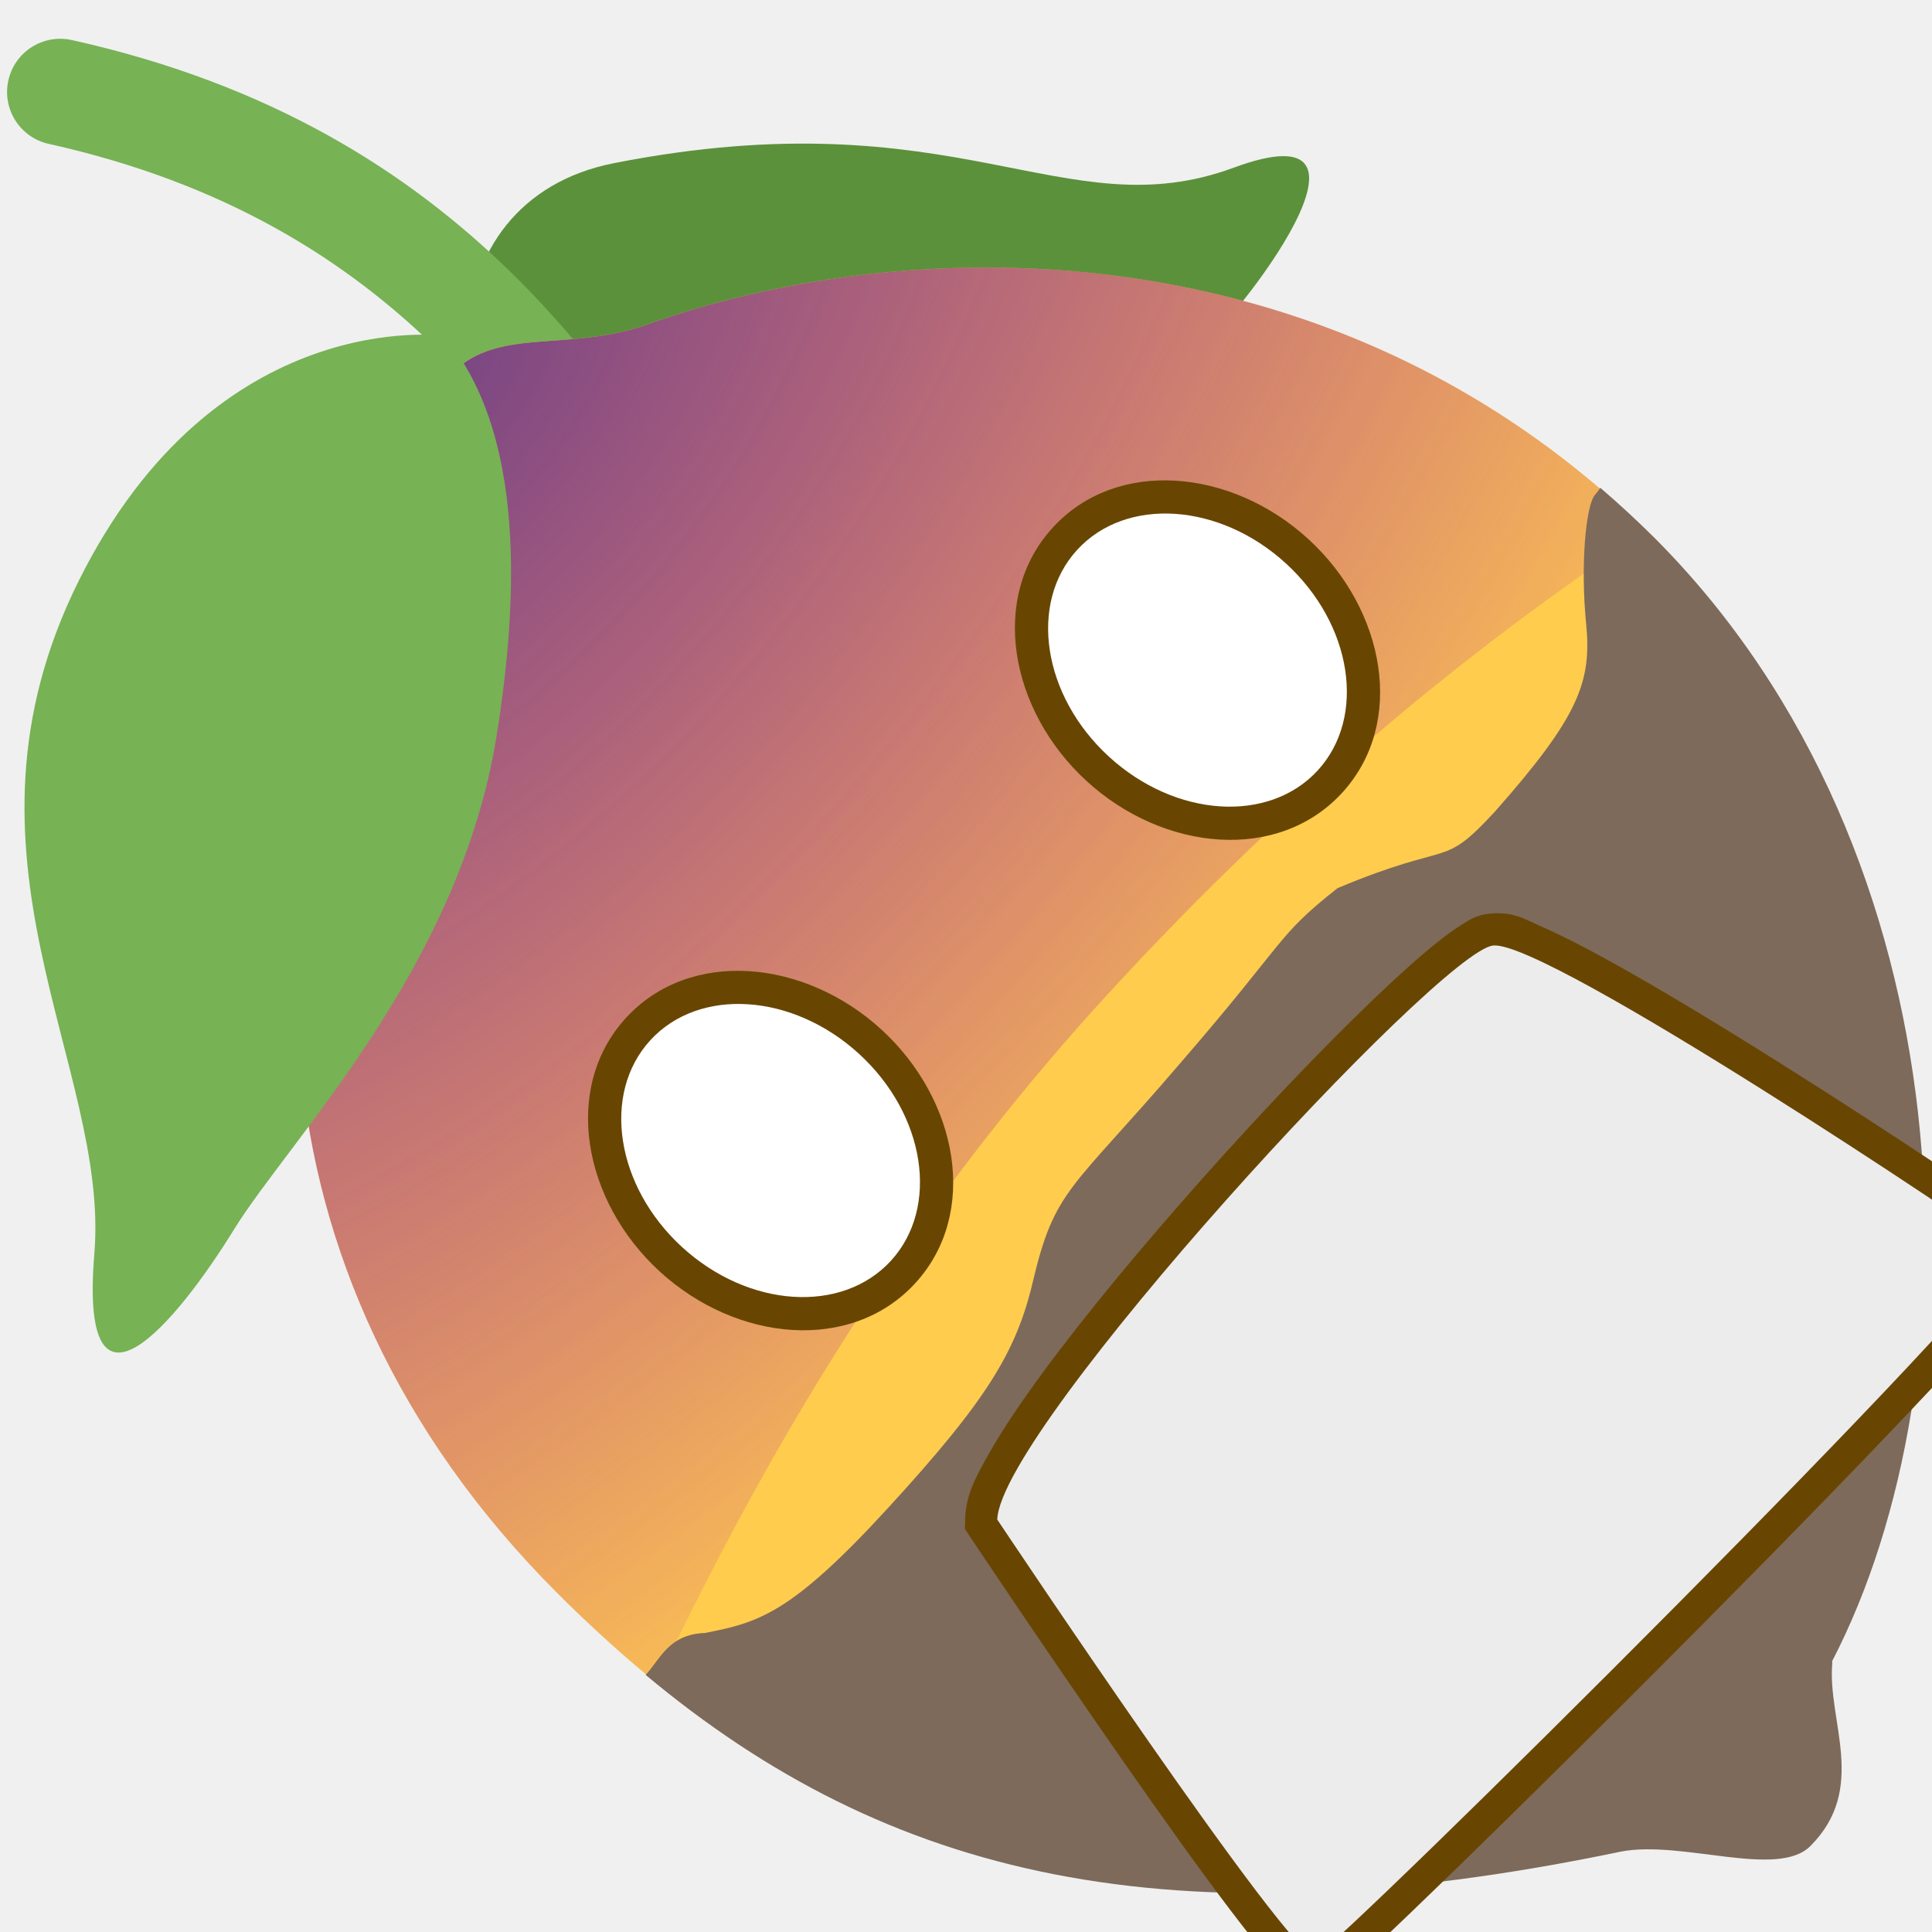
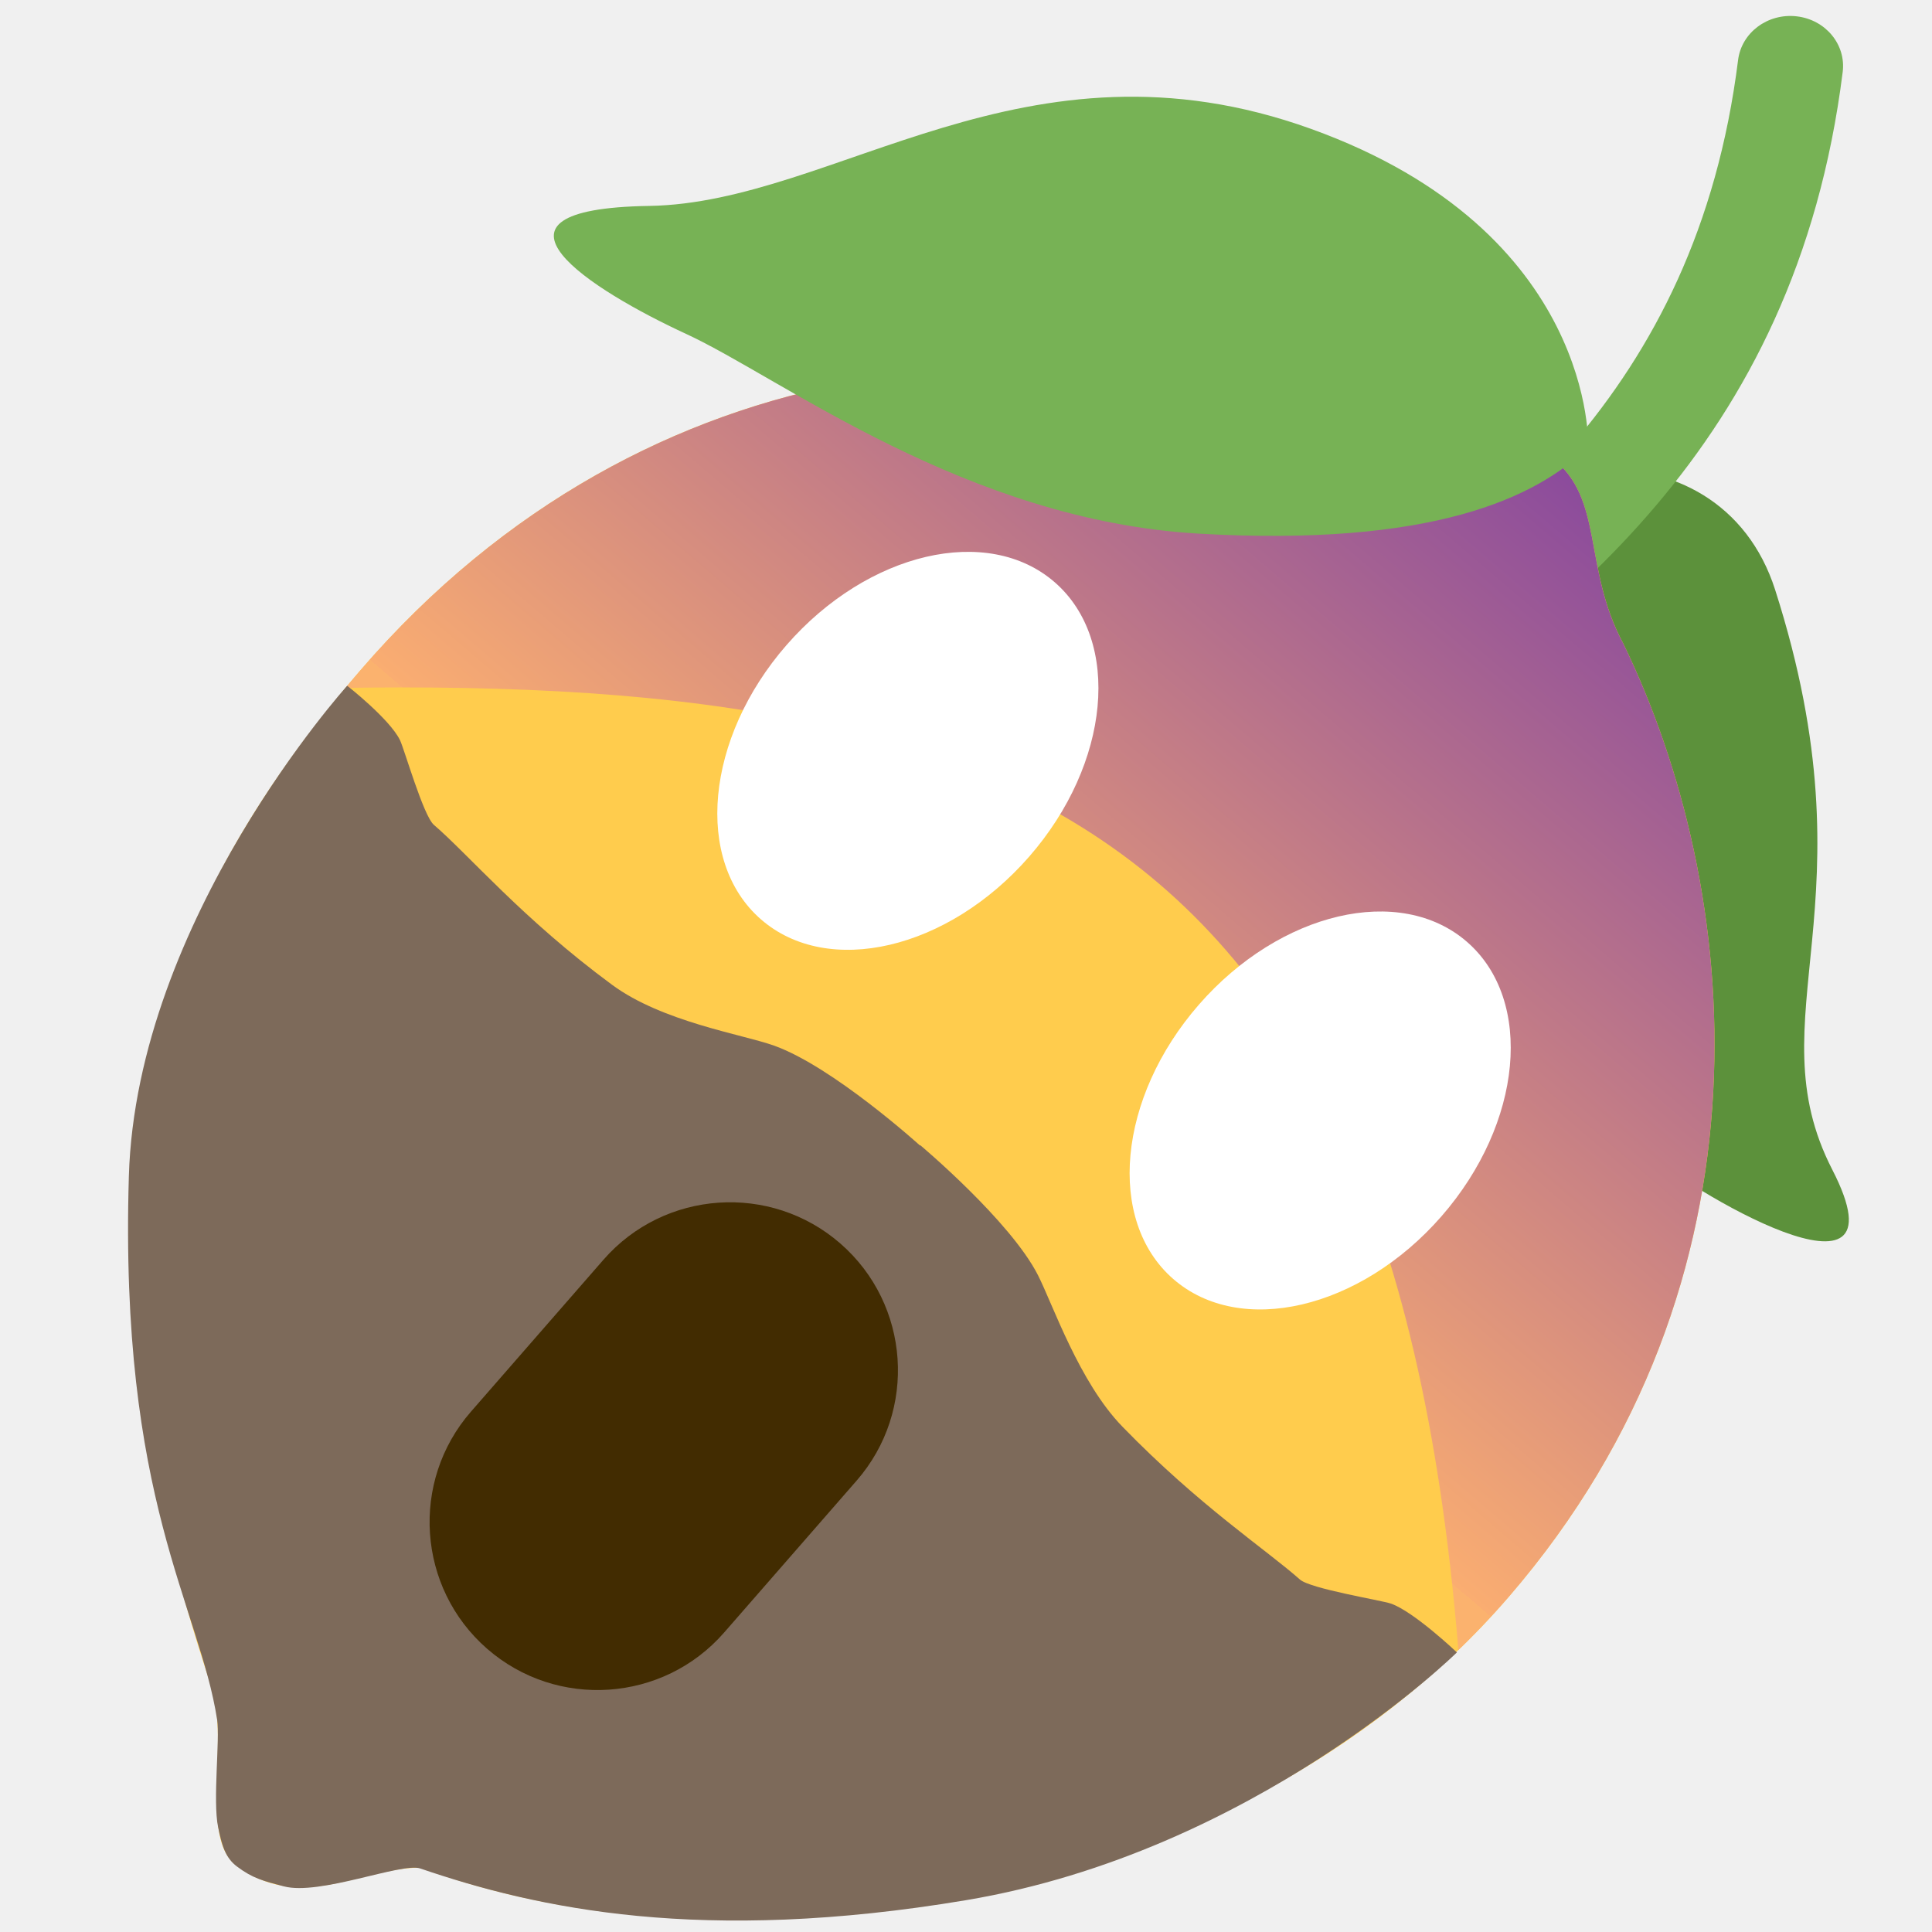
- <svg xmlns="http://www.w3.org/2000/svg" xmlns:xlink="http://www.w3.org/1999/xlink" width="256" height="256" viewBox="0 0 67.733 67.733" version="1.1" id="svg8">
-   <defs id="defs2">
-     <linearGradient id="linearGradient1043">
-       <stop style="stop-color:#6c3a88;stop-opacity:0.921" offset="0" id="stop1039" />
-       <stop style="stop-color:#af00af;stop-opacity:0;" offset="1" id="stop1041" />
+ <svg xmlns="http://www.w3.org/2000/svg" width="100%" height="100%" viewBox="0 0 255 255" version="1.1" xml:space="preserve" style="fill-rule:evenodd;clip-rule:evenodd;stroke-linejoin:round;stroke-miterlimit:2;">
+   <g transform="matrix(1,0,0,1,-285.333,-670.162)">
+     <g id="lemoncette">
+         </g>
+     <g id="lemon_final" transform="matrix(1.0119,0,0,1.00131,-3.72972,670.5)">
+       <rect x="285.662" y="-0.338" width="252" height="254.667" style="fill:none;" />
+       <g transform="matrix(1.05178,0.0692305,-0.0660886,1.0254,296.314,-12.5945)">
+         <g transform="matrix(0.149271,0.896737,-0.912882,0.151959,225.357,-3.03644)">
+           <g transform="matrix(7.04762,0,0,7.04762,0.500558,1.45139)">
+             <path d="M11.405,3.339C17.885,2.064 19.858,4.604 23.06,3.423C26.262,2.242 23.153,6.243 22.315,6.931C21.475,7.619 14.174,11.74 11.008,10.229C7.842,8.718 7.826,4.043 11.405,3.339Z" style="fill:rgb(92,145,59);fill-rule:nonzero;" />
+           </g>
+           <g transform="matrix(7.04762,0,0,7.04762,0.500558,1.45139)">
+             <path d="M15.001,16C14.697,16 14.396,15.862 14.2,15.6C13.513,14.684 12.892,13.645 12.235,12.544C9.967,8.749 7.396,4.446 0.783,2.976C0.244,2.856 -0.096,2.322 0.024,1.783C0.144,1.243 0.678,0.905 1.217,1.024C8.671,2.68 11.599,7.581 13.952,11.519C14.582,12.573 15.176,13.568 15.8,14.4C16.132,14.842 16.042,15.469 15.6,15.8C15.42,15.935 15.21,16 15.001,16Z" style="fill:rgb(119,178,85);fill-rule:nonzero;" />
+           </g>
+           <g transform="matrix(7.04762,0,0,7.04762,0.500558,1.45139)">
+             <path d="M34.3,31.534C34.302,31.517 34.297,31.506 34.297,31.491C37.071,26.156 36.944,16.378 30.951,10.384C25.15,4.584 17.271,4.563 12.184,6.317C10.605,6.931 9.267,6.383 8.369,7.282C7.488,8.163 8.018,10.001 7.655,11.101C4.486,16.303 4.25,24.126 10.343,30.218C15.305,35.18 20.781,37.06 30.323,35.071C30.325,35.069 30.328,35.07 30.331,35.069C31.479,34.851 33.281,35.592 33.897,34.975C34.982,33.89 34.206,32.617 34.3,31.534Z" style="fill:rgb(255,204,77);fill-rule:nonzero;" />
+           </g>
+           <g transform="matrix(1.011,-0.899924,0.959623,0.97048,-415.757,369.101)">
+             <clipPath id="_clip1">
+               <path d="M421.796,241.297C421.866,241.238 421.888,241.178 421.943,241.121C451.786,230.052 487.163,191.848 486.918,148.093C486.673,105.747 457.538,78.577 432.247,67.863C424.142,64.806 421.19,58.089 414.565,58.474C408.069,58.848 403.296,67.769 397.917,70.77C367.096,79.967 337.541,109.371 337.798,153.849C338.004,190.074 351.414,216.162 394.084,241.285C394.099,241.284 394.106,241.298 394.121,241.305C399.176,244.41 403.141,253.467 407.687,253.202C415.687,252.742 417.477,245.157 421.796,241.297Z" clip-rule="nonzero" />
+             </clipPath>
+             <g clip-path="url(#_clip1)">
+               <path d="M332.215,161.329C386.332,111.133 426.999,94.002 492.465,161.412C533.046,203.198 467.265,24.988 412.382,22.662C367.678,20.768 289.771,200.698 332.215,161.329Z" style="fill:url(#_Linear2);" />
+             </g>
+           </g>
+           <g transform="matrix(7.04762,0,0,7.04762,0.500558,1.45139)">
+             <path d="M8.208,6.583C8.208,6.583 3.938,5.993 1.351,11.182C-1.236,16.37 1.933,20.307 1.641,23.835C1.348,27.365 3.207,25.1 4.262,23.39C5.317,21.68 8.492,18.495 9.2,14.121C9.907,9.745 9.13,7.663 8.208,6.583Z" style="fill:rgb(119,178,85);fill-rule:nonzero;" />
+           </g>
+         </g>
+         <g transform="matrix(0.825348,0.653224,-0.653224,0.825348,94.7371,-41.1212)">
+           <path d="M127.565,132.475L127.565,132.425C127.565,132.425 141.578,132.155 148.424,134.911C152.101,136.391 160.692,141.337 168.096,141.956C181.248,143.055 190.616,141.736 196.016,141.781C197.666,141.794 204.786,137.236 205.876,136.78C208.507,135.679 215.615,135.981 215.615,135.981C215.615,135.981 214.282,169.983 193.065,197.211C173.627,222.157 156.37,231.865 142.937,237.483C140.844,238.359 136.4,247.933 132.515,249.883C130.256,251.017 129.199,251.609 126.834,251.785C125.086,251.915 123.775,251.046 121.968,249.701C119.356,247.757 114.925,241.523 113.177,240.081C102.198,231.021 86.769,227.944 61.165,197.761C40.892,173.862 40.234,136.075 40.234,136.075C40.234,136.075 46.624,135.729 49.255,136.83C50.345,137.286 57.465,141.844 59.115,141.831C64.515,141.786 74.524,143.341 87.676,142.242C95.08,141.623 103.03,136.441 106.706,134.961C113.55,132.206 127.554,132.475 127.565,132.475Z" style="fill:rgb(125,106,90);" />
+         </g>
+       </g>
+       <g transform="matrix(3.30269,2.9113,-2.88082,3.33764,387.696,51.1065)">
+         <path d="M18,18C15.243,18 13,20.243 13,23L13,29C13,31.757 15.243,34 18,34C20.757,34 23,31.757 23,29L23,23C23,20.243 20.757,18 18,18Z" style="fill:rgb(66,44,1);fill-rule:nonzero;" />
+       </g>
+       <g id="reye" transform="matrix(0.911545,0.803522,-0.886599,1.02719,1676.43,-157.043)">
+         <ellipse cx="-596.209" cy="761.446" rx="17.358" ry="21.621" style="fill:white;" />
+       </g>
+       <g id="reye1" transform="matrix(0.911545,0.803522,-0.886599,1.02719,1622.65,-204.449)">
+         <ellipse cx="-596.209" cy="761.446" rx="17.358" ry="21.621" style="fill:white;" />
+       </g>
+     </g>
+   </g>
+   <defs>
+     <linearGradient id="_Linear2" x1="0" y1="0" x2="1" y2="0" gradientUnits="userSpaceOnUse" gradientTransform="matrix(-0.904691,-96,65.8322,-0.620393,415.961,151.625)">
+       <stop offset="0" style="stop-color:rgb(251,178,110);stop-opacity:1" />
+       <stop offset="0" style="stop-color:rgb(250,173,113);stop-opacity:1" />
+       <stop offset="1" style="stop-color:rgb(137,73,157);stop-opacity:1" />
    </linearGradient>
-     <clipPath clipPathUnits="userSpaceOnUse" id="clipPath849">
-       <path style="opacity:1;vector-effect:none;fill:#c287c5;fill-opacity:1;stroke:none;stroke-width:0.979;stroke-linecap:round;stroke-linejoin:round;stroke-miterlimit:4;stroke-dasharray:none;stroke-dashoffset:0;stroke-opacity:1;paint-order:stroke fill markers" id="ellipse851" transform="matrix(0.75614,-0.6544099,0.6260161,0.7798101,0,0)" ry="12.161" rx="16.728" cy="15.956" cx="1.255" />
-     </clipPath>
-     <clipPath clipPathUnits="userSpaceOnUse" id="clipPath875">
-       <path style="opacity:1;vector-effect:none;fill:#ff4dfa;fill-opacity:1;stroke:none;stroke-width:1.031;stroke-linecap:round;stroke-linejoin:round;stroke-miterlimit:4;stroke-dasharray:none;stroke-dashoffset:0;stroke-opacity:1;paint-order:stroke fill markers" d="M 39.144,2.276 C 42.993,6.584 33.06,5.472 20.665,18.992 8.27,32.513 9.811,48.216 6.378,29.637 5.252,23.107 -1.397,15.396 8.305,5.683 18.006,-4.029 35.296,-2.032 39.144,2.276 Z" id="path877" />
-     </clipPath>
-     <radialGradient xlink:href="#linearGradient1043" id="radialGradient1045" cx="7.347" cy="11.618" fx="7.347" fy="11.618" r="12.437" gradientTransform="matrix(-2.224116,2.625456,-1.422867,-1.205382,40.66933,2.125671)" gradientUnits="userSpaceOnUse" />
  </defs>
-   <g id="layer1" style="display:inline" transform="translate(0,-229.2667)">
-     <g id="g4603-2" transform="matrix(1.864954,0,0,1.864937,0.2479451,228.7554)" style="display:inline">
-       <path id="path4583-6" d="m 11.405,3.342 c 6.48,-1.275 8.453,1.265 11.655,0.084 3.202,-1.181 0.093,2.82 -0.745,3.508 -0.84,0.688 -8.141,4.809 -11.307,3.298 -3.166,-1.511 -3.182,-6.186 0.397,-6.89 z" style="display:inline;fill:#5c913b" />
-       <path id="path4585-1" d="m 15.001,16.003 c -0.304,0 -0.605,-0.138 -0.801,-0.4 -0.687,-0.916 -1.308,-1.955 -1.965,-3.056 C 9.967,8.752 7.396,4.449 0.783,2.979 c -0.539,-0.12 -0.879,-0.654 -0.759,-1.193 0.12,-0.54 0.654,-0.878 1.193,-0.759 7.454,1.656 10.382,6.557 12.735,10.495 0.63,1.054 1.224,2.049 1.848,2.881 0.332,0.442 0.242,1.069 -0.2,1.4 -0.18,0.135 -0.39,0.2 -0.599,0.2 z" style="display:inline;fill:#77b255" />
-       <path style="display:inline;fill:#ffcc4d;stroke-width:1" d="m 18.222,5.304 c -2.211,0.021 -4.29,0.414 -6.038,1.017 -1.579,0.614 -2.917,0.066 -3.815,0.965 -0.881,0.881 -0.351,2.719 -0.714,3.819 -3.169,5.202 -3.405,13.025 2.688,19.117 0.548,0.548 1.102,1.056 1.668,1.528 0.621,0.338 0.945,-0.095 1.591,-0.293 1,-0.197 1.605,-0.345 3.444,-2.352 1.838,-2.006 2.407,-2.925 2.718,-4.246 0.415,-1.762 0.719,-1.717 2.766,-4.107 2.037,-2.351 1.795,-2.376 2.963,-3.298 2.193,-0.92 1.94,-0.335 2.963,-1.444 1.573,-1.781 1.819,-2.434 1.71,-3.53 -0.109,-1.096 -0.006,-2.231 0.169,-2.422 C 30.356,10.037 30.195,9.694 29.946,9.461 26.337,6.371 22.077,5.267 18.222,5.304 Z" id="path4587-8" />
-       <path style="display:inline;opacity:1;fill:url(#radialGradient1045);fill-opacity:1;stroke-width:1" d="m 18.222,5.304 c -2.211,0.021 -4.29,0.414 -6.038,1.017 -1.579,0.614 -2.917,0.066 -3.815,0.965 -0.881,0.881 -0.351,2.719 -0.714,3.819 -3.169,5.202 -3.405,13.025 2.688,19.117 0.548,0.548 1.102,1.056 1.668,1.528 0.621,0.338 0.945,-0.095 1.591,-0.293 1,-0.197 1.605,-0.345 3.444,-2.352 1.838,-2.006 2.407,-2.925 2.718,-4.246 0.415,-1.762 0.719,-1.717 2.766,-4.107 2.037,-2.351 1.795,-2.376 2.963,-3.298 2.193,-0.92 1.94,-0.335 2.963,-1.444 1.573,-1.781 1.819,-2.434 1.71,-3.53 -0.109,-1.096 -0.006,-2.231 0.169,-2.422 0.02,-0.022 -0.141,-0.365 -0.39,-0.597 C 26.337,6.371 22.077,5.267 18.222,5.304 Z" id="path4587-8-6" clip-path="url(#clipPath875)" />
-       <path id="path4589-7" d="m 8.208,6.586 c 0,0 -4.27,-0.59 -6.857,4.599 -2.587,5.188 0.582,9.125 0.29,12.653 -0.293,3.53 1.566,1.265 2.621,-0.445 1.055,-1.71 4.23,-4.895 4.938,-9.269 0.707,-4.376 -0.07,-6.458 -0.992,-7.538 z" style="display:inline;fill:#77b255" />
-       <path style="display:inline;fill:#7d6a5a;fill-opacity:1;stroke-width:1" d="m 29.95,9.444 c -0.036,0.055 -0.076,0.107 -0.097,0.13 -0.175,0.191 -0.278,1.327 -0.169,2.423 0.109,1.096 -0.138,1.749 -1.71,3.529 -1.023,1.109 -0.77,0.524 -2.963,1.444 -1.168,0.922 -0.926,0.946 -2.963,3.298 -2.047,2.39 -2.352,2.345 -2.766,4.106 -0.311,1.321 -0.88,2.24 -2.719,4.246 -1.838,2.006 -2.443,2.155 -3.443,2.352 -0.685,0.024 -0.839,0.493 -1.116,0.788 4.553,3.8 9.842,5.092 18.33,3.323 0.002,-0.002 0.005,-9.94e-4 0.008,-0.002 1.148,-0.218 2.941,0.514 3.557,-0.103 1.085,-1.085 0.318,-2.349 0.412,-3.432 0.002,-0.017 -0.003,-0.028 -0.003,-0.043 2.774,-5.335 2.647,-15.131 -3.346,-21.125 C 30.63,10.048 30.293,9.738 29.95,9.444 Z" id="path4587-9-9" />
-     </g>
-     <path style="color:#000000;font-style:normal;font-variant:normal;font-weight:normal;font-stretch:normal;font-size:medium;line-height:normal;font-family:sans-serif;font-variant-ligatures:normal;font-variant-position:normal;font-variant-caps:normal;font-variant-numeric:normal;font-variant-alternates:normal;font-feature-settings:normal;text-indent:0;text-align:start;text-decoration:none;text-decoration-line:none;text-decoration-style:solid;text-decoration-color:#000000;letter-spacing:normal;word-spacing:normal;text-transform:none;writing-mode:lr-tb;direction:ltr;text-orientation:mixed;dominant-baseline:auto;baseline-shift:baseline;text-anchor:start;white-space:normal;shape-padding:0;clip-rule:nonzero;display:inline;overflow:visible;visibility:visible;opacity:1;isolation:auto;mix-blend-mode:normal;color-interpolation:sRGB;color-interpolation-filters:linearRGB;solid-color:#000000;solid-opacity:1;vector-effect:none;fill:#684601;fill-opacity:1;fill-rule:nonzero;stroke:none;stroke-width:2.321;stroke-linecap:butt;stroke-linejoin:miter;stroke-miterlimit:4;stroke-dasharray:none;stroke-dashoffset:0;stroke-opacity:1;paint-order:normal;color-rendering:auto;image-rendering:auto;shape-rendering:auto;text-rendering:auto;enable-background:accumulate" d="m 21.944,264.954 c -2.241,2.446 -1.514,6.416 1.186,8.891 2.701,2.474 6.719,2.852 8.96,0.406 2.241,-2.446 1.513,-6.415 -1.188,-8.889 -2.701,-2.474 -6.718,-2.853 -8.959,-0.407 z" id="path4607-7" />
-     <ellipse style="display:inline;opacity:1;fill:#ffffff;fill-opacity:1;stroke:none;stroke-width:0.574;stroke-miterlimit:4;stroke-dasharray:1.149, 0.574;stroke-dashoffset:0;stroke-opacity:0.949;paint-order:normal" id="path4607" cx="-180.534" cy="202.046" rx="4.593" ry="5.721" transform="rotate(-47.50413)" />
-     <path style="color:#000000;font-style:normal;font-variant:normal;font-weight:normal;font-stretch:normal;font-size:medium;line-height:normal;font-family:sans-serif;font-variant-ligatures:normal;font-variant-position:normal;font-variant-caps:normal;font-variant-numeric:normal;font-variant-alternates:normal;font-feature-settings:normal;text-indent:0;text-align:start;text-decoration:none;text-decoration-line:none;text-decoration-style:solid;text-decoration-color:#000000;letter-spacing:normal;word-spacing:normal;text-transform:none;writing-mode:lr-tb;direction:ltr;text-orientation:mixed;dominant-baseline:auto;baseline-shift:baseline;text-anchor:start;white-space:normal;shape-padding:0;clip-rule:nonzero;display:inline;overflow:visible;visibility:visible;opacity:1;isolation:auto;mix-blend-mode:normal;color-interpolation:sRGB;color-interpolation-filters:linearRGB;solid-color:#000000;solid-opacity:1;vector-effect:none;fill:#684601;fill-opacity:1;fill-rule:nonzero;stroke:none;stroke-width:2.321;stroke-linecap:butt;stroke-linejoin:miter;stroke-miterlimit:4;stroke-dasharray:none;stroke-dashoffset:0;stroke-opacity:1;paint-order:normal;color-rendering:auto;image-rendering:auto;shape-rendering:auto;text-rendering:auto;enable-background:accumulate" d="m 36.909,247.762 c -2.241,2.446 -1.513,6.415 1.188,8.889 2.701,2.474 6.718,2.853 8.959,0.407 2.241,-2.446 1.514,-6.416 -1.186,-8.891 -2.701,-2.474 -6.719,-2.852 -8.96,-0.406 z" id="path4607-3-5" />
-     <ellipse style="display:inline;opacity:1;fill:#ffffff;fill-opacity:1;stroke:none;stroke-width:0.574;stroke-miterlimit:4;stroke-dasharray:1.149, 0.574;stroke-dashoffset:0;stroke-opacity:1;paint-order:normal" id="path4607-3" cx="-157.747" cy="201.466" rx="4.593" ry="5.721" transform="rotate(-47.50413)" />
-     <path style="color:#000000;font-style:normal;font-variant:normal;font-weight:normal;font-stretch:normal;font-size:medium;line-height:normal;font-family:sans-serif;font-variant-ligatures:normal;font-variant-position:normal;font-variant-caps:normal;font-variant-numeric:normal;font-variant-alternates:normal;font-feature-settings:normal;text-indent:0;text-align:start;text-decoration:none;text-decoration-line:none;text-decoration-style:solid;text-decoration-color:#000000;letter-spacing:normal;word-spacing:normal;text-transform:none;writing-mode:lr-tb;direction:ltr;text-orientation:mixed;dominant-baseline:auto;baseline-shift:baseline;text-anchor:start;white-space:normal;shape-padding:0;clip-rule:nonzero;display:inline;overflow:visible;visibility:visible;opacity:1;isolation:auto;mix-blend-mode:normal;color-interpolation:sRGB;color-interpolation-filters:linearRGB;solid-color:#000000;solid-opacity:1;vector-effect:none;fill:#684601;fill-opacity:1;fill-rule:nonzero;stroke:none;stroke-width:2.249;stroke-linecap:butt;stroke-linejoin:miter;stroke-miterlimit:4;stroke-dasharray:none;stroke-dashoffset:0;stroke-opacity:1;color-rendering:auto;image-rendering:auto;shape-rendering:auto;text-rendering:auto;enable-background:accumulate" d="m 52.238,261.297 c -0.489,0.049 -0.706,0.211 -0.984,0.383 -0.279,0.172 -0.569,0.386 -0.893,0.645 -0.647,0.518 -1.42,1.216 -2.291,2.053 -1.742,1.674 -3.861,3.898 -5.928,6.221 -2.066,2.322 -4.076,4.737 -5.596,6.805 -0.76,1.034 -1.396,1.979 -1.865,2.807 -0.469,0.827 -0.819,1.465 -0.844,2.301 l -0.01,0.357 0.199,0.299 c 0,0 2.603,3.904 5.305,7.779 1.351,1.938 2.725,3.866 3.824,5.312 0.55,0.723 1.027,1.323 1.422,1.766 0.197,0.221 0.368,0.401 0.562,0.564 0.097,0.082 0.195,0.16 0.365,0.246 0.17,0.086 0.483,0.265 1.002,0.07 0.402,-0.151 0.348,-0.192 0.441,-0.266 0.093,-0.074 0.191,-0.159 0.309,-0.262 0.234,-0.205 0.536,-0.481 0.906,-0.826 0.74,-0.691 1.743,-1.655 2.924,-2.803 2.361,-2.296 5.427,-5.333 8.449,-8.379 3.023,-3.046 6.002,-6.099 8.193,-8.439 1.096,-1.17 1.993,-2.158 2.615,-2.896 0.311,-0.369 0.549,-0.67 0.732,-0.939 0.092,-0.135 0.171,-0.25 0.252,-0.441 0.04,-0.096 0.09,-0.207 0.107,-0.428 0.017,-0.221 -0.047,-0.681 -0.402,-0.986 -0.263,-0.225 -0.484,-0.361 -0.979,-0.701 -0.495,-0.34 -1.162,-0.791 -1.949,-1.314 -1.574,-1.047 -3.626,-2.385 -5.721,-3.703 -2.095,-1.318 -4.23,-2.613 -5.984,-3.58 -0.877,-0.483 -1.658,-0.884 -2.314,-1.172 -0.657,-0.288 -1.035,-0.552 -1.85,-0.471 z" id="path900-6" />
-     <path style="fill:#ececec;fill-opacity:1;stroke:none;stroke-width:1.349;stroke-linecap:butt;stroke-linejoin:miter;stroke-miterlimit:4;stroke-dasharray:none;stroke-opacity:1" d="m 34.963,282.542 c 0.094,-3.213 15.497,-19.938 17.387,-20.127 1.89,-0.189 17.292,10.111 17.954,10.678 0.661,0.567 -23.435,24.474 -24.19,24.757 -0.756,0.283 -11.15,-15.308 -11.15,-15.308 z" id="path900" />
-   </g>
</svg>
